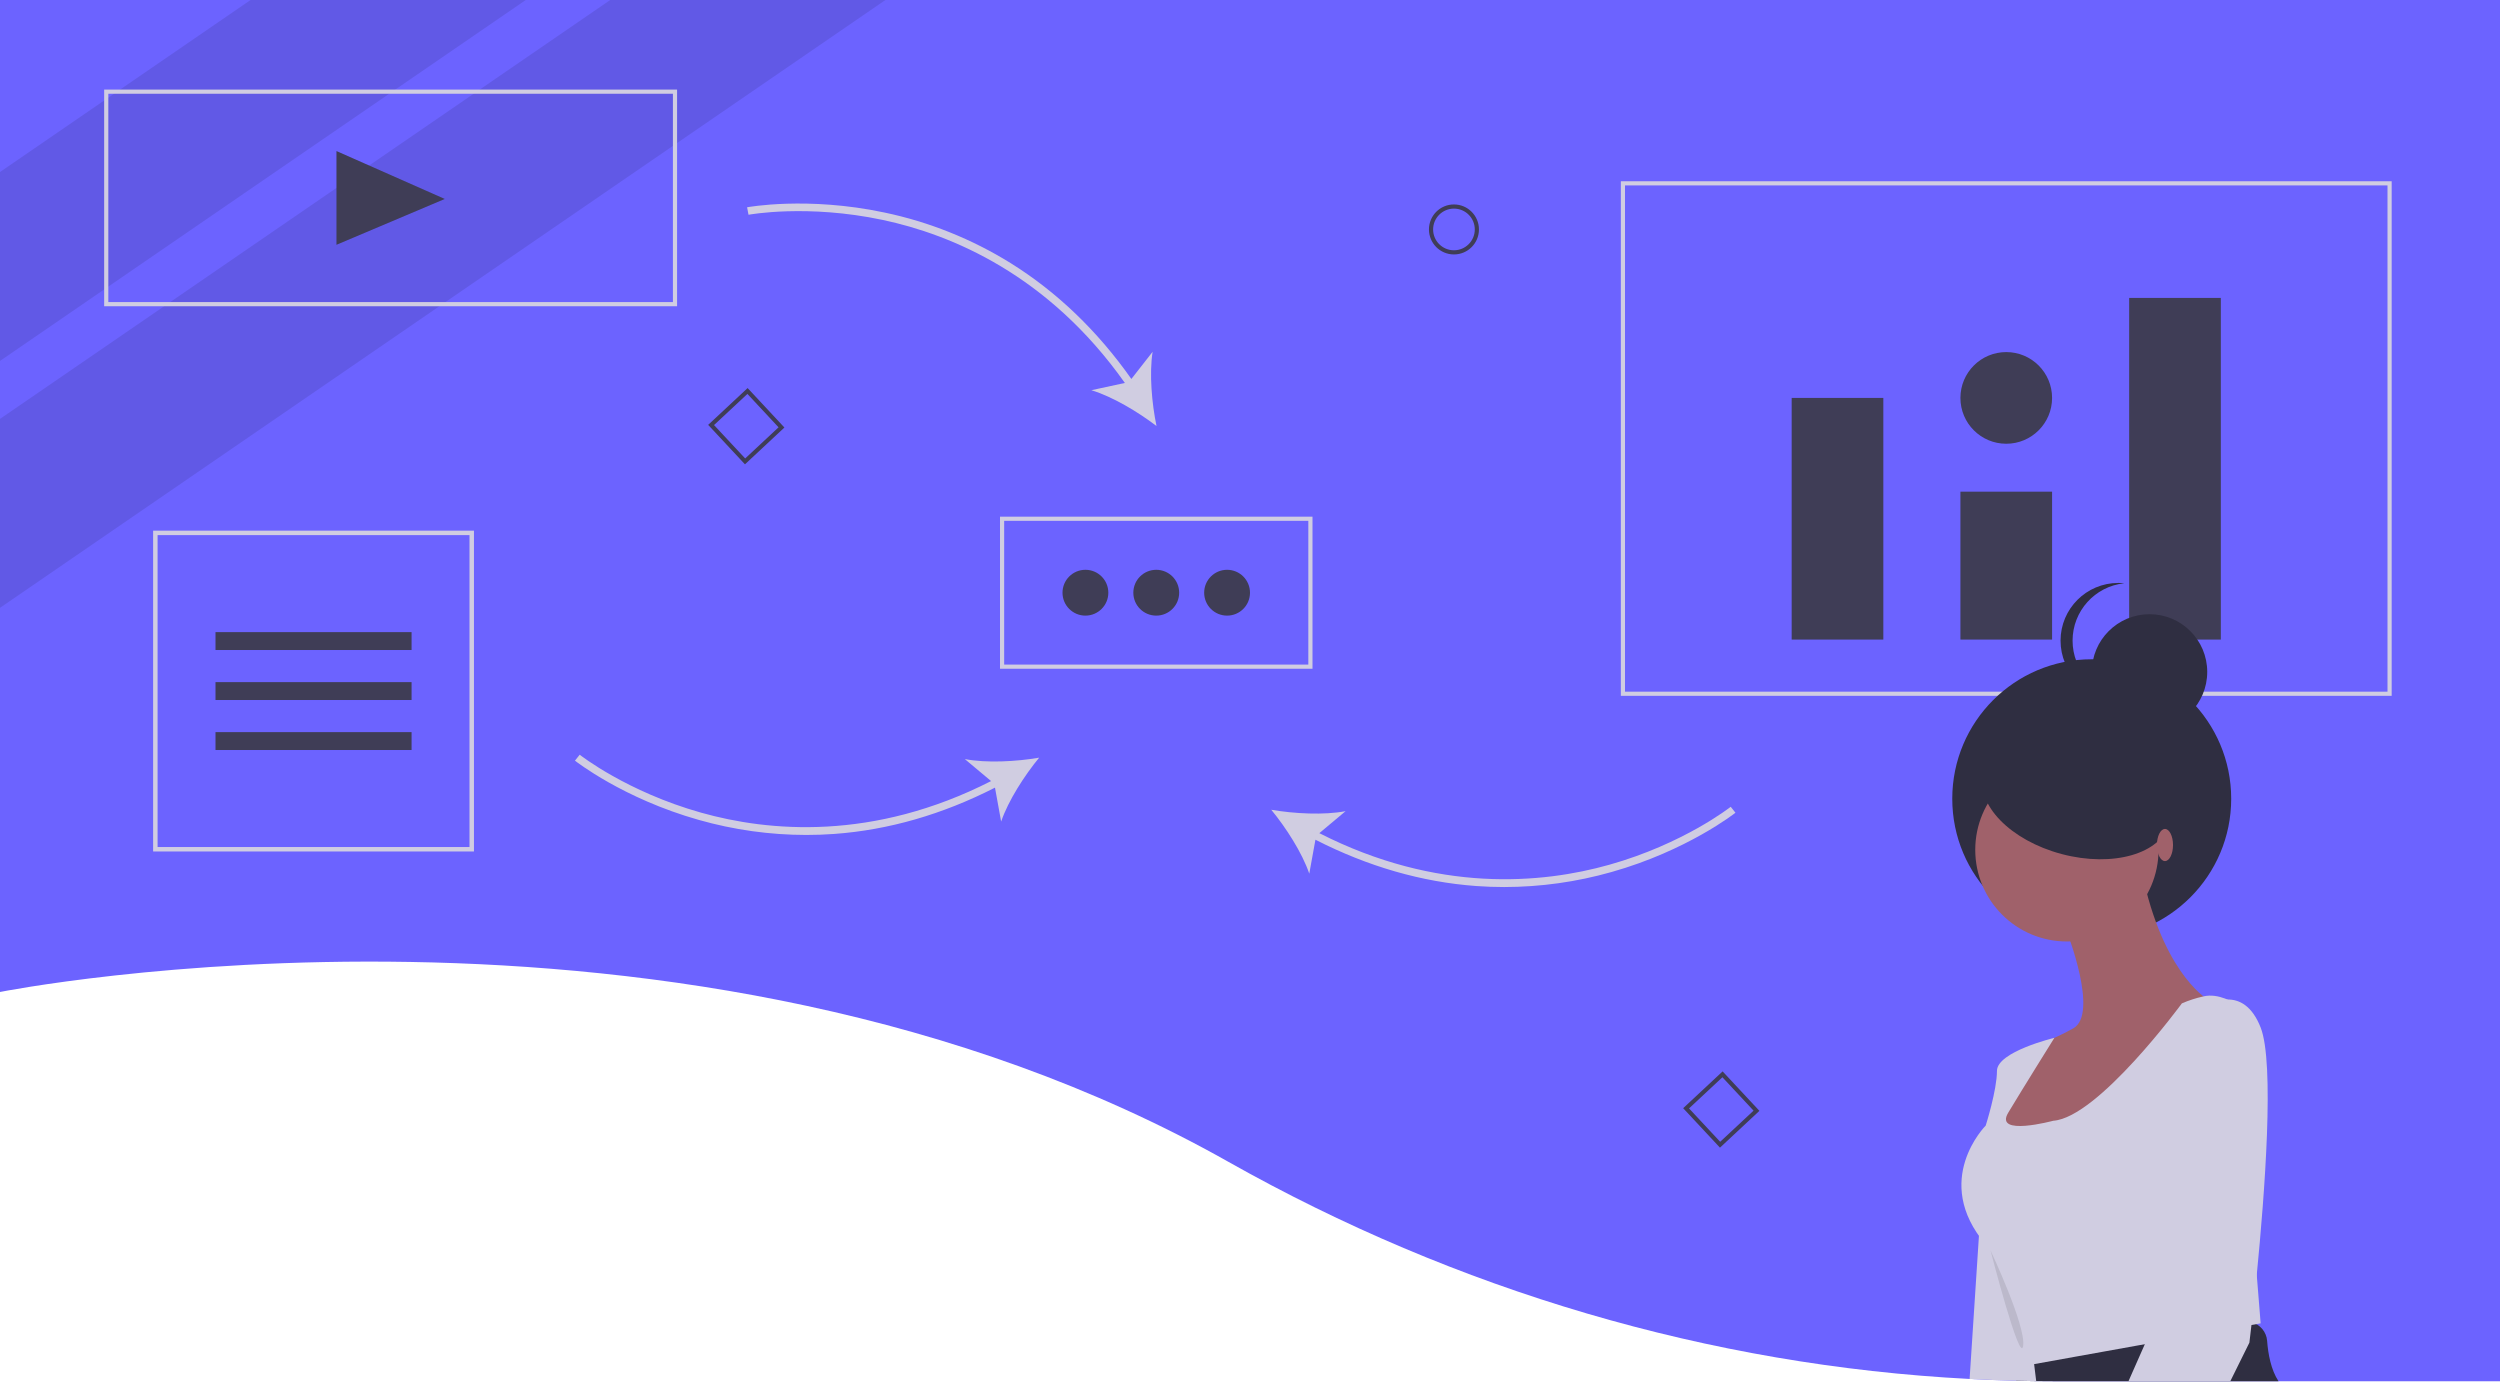
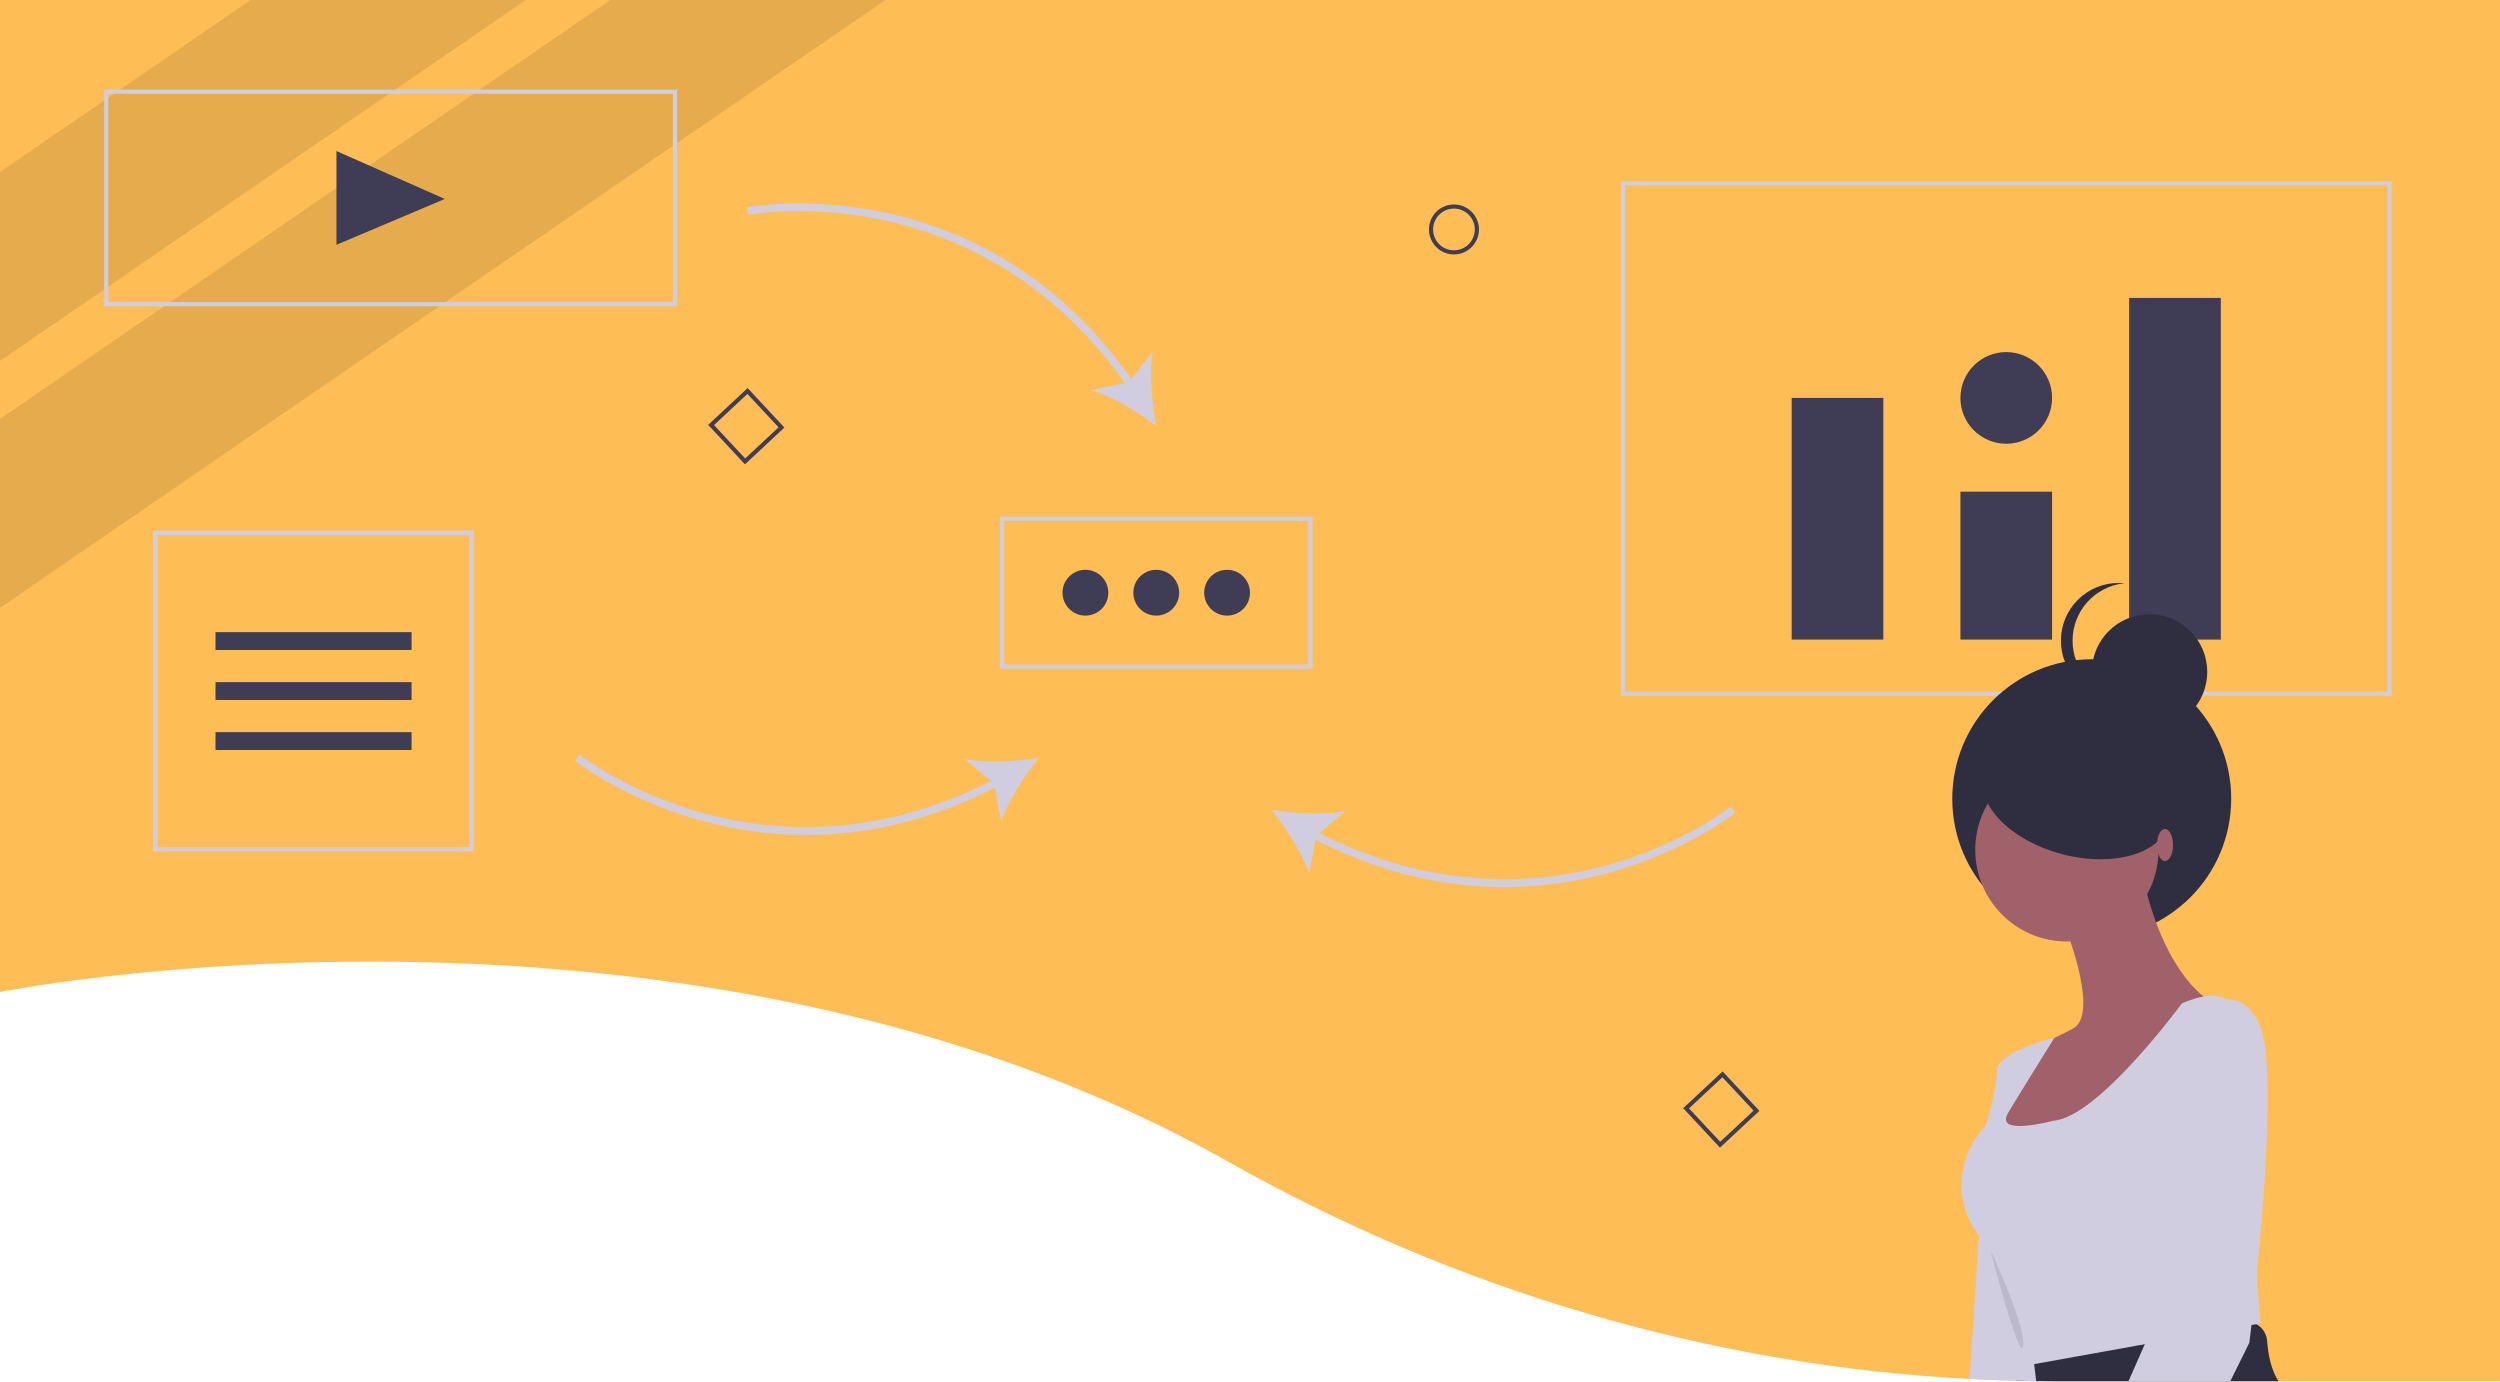
- <svg xmlns="http://www.w3.org/2000/svg" id="a7bd42df-0eaf-4f58-b315-9606670bfe25" data-name="Layer 1" width="1200" height="663" viewBox="0 0 1200 663">
-   <path d="M1200-.5v663H986.44q-4.53,0-9.06-.06l-2.16-.03q-3.675-.045-7.35-.15-11.25-.27-22.46-.86C820.5,654.92,698.87,618.79,589.56,557.14,328.79,410.05,0,475.65,0,475.65V-.5Z" transform="translate(0 0.5)" fill="#6c63ff" />
-   <polygon points="252.36 0 188.27 44 117.04 92.9 109.4 98.15 51 138.24 0 173.25 0 82.56 23 66.77 27.89 63.41 51 47.55 56.16 44 120.26 0 252.36 0" opacity="0.1" />
-   <polygon points="425 0 324 69.34 227.04 135.9 219.4 141.15 212.33 146 0 291.76 0 201.06 80.22 146 133 109.77 137.89 106.41 228.8 44 292.9 0 425 0" opacity="0.1" />
-   <path d="M1148,333.5H778V86.5h370Zm-368-2h366V88.5H780Z" transform="translate(0 0.5)" fill="#d0cde1" />
-   <rect x="860" y="191" width="44" height="116" fill="#3f3d56" />
-   <rect x="941" y="236" width="44" height="71" fill="#3f3d56" />
-   <rect x="1022" y="143" width="44" height="164" fill="#3f3d56" />
+ <svg xmlns="http://www.w3.org/2000/svg" width="1200" height="663" data-name="Layer 1" viewBox="0 0 1200 663">
+   <path fill="#ffbe55" d="M1200 0v663H986.44q-4.53 0-9.06-.06l-2.16-.03q-3.675-.045-7.35-.15-11.25-.27-22.46-.86c-124.91-6.48-246.54-42.61-355.85-104.26C328.79 410.55 0 476.15 0 476.15V0z" />
+   <path d="M252.36 0l-64.09 44-71.23 48.9-7.64 5.25L51 138.24 0 173.25V82.56l23-15.79 4.89-3.36L51 47.55 56.16 44l64.1-44h132.1zM425 0L324 69.34l-96.96 66.56-7.64 5.25-7.07 4.85L0 291.76v-90.7L80.22 146 133 109.77l4.89-3.36L228.8 44l64.1-44H425z" opacity=".1" />
+   <path fill="#d0cde1" d="M1148 334H778V87h370zm-368-2h366V89H780z" />
+   <path fill="#3f3d56" d="M860 191h44v116h-44zM941 236h44v71h-44zM1022 143h44v164h-44z" />
  <circle cx="963" cy="191" r="22" fill="#3f3d56" />
-   <path d="M325,146.5H50V42.5H325Zm-273-2H323V44.5H52Z" transform="translate(0 0.5)" fill="#d0cde1" />
-   <path d="M630,320.5H480v-73H630Zm-148-2H628v-69H482Z" transform="translate(0 0.5)" fill="#d0cde1" />
-   <polygon points="161.5 72.5 213.5 95.5 161.5 117.5 161.5 72.5" fill="#3f3d56" />
+   <path fill="#d0cde1" d="M325 147H50V43h275zm-273-2h271V45H52zM630 321H480v-73h150zm-148-2h146v-69H482z" />
+   <path fill="#3f3d56" d="M161.5 72.5l52 23-52 22v-45z" />
  <circle cx="521" cy="284.5" r="11" fill="#3f3d56" />
  <circle cx="555" cy="284.5" r="11" fill="#3f3d56" />
  <circle cx="589" cy="284.5" r="11" fill="#3f3d56" />
-   <path d="M553.257,168.361l-10.198,13.043c-16.26-23.07-35.729-41.771-57.928-55.594a188.158,188.158,0,0,0-60.647-24.309C387.449,93.645,358.886,98.945,358.602,98.999l.686,3.584c.277-.053,28.115-5.217,64.438,2.489,32.899,6.98,79.478,26.265,116.212,78.248l-16.083,3.479c10.121,3.06,22.509,10.468,31.272,17.204C552.876,193.183,551.604,178.805,553.257,168.361Z" transform="translate(0 0.5)" fill="#d0cde1" />
-   <path d="M830.743,386.757c-.221.176-22.564,17.77-58.336,27.841-32.334,9.105-82.482,13.687-139.129-15.183l12.611-10.564c-10.382,2.004-24.794,1.216-35.684-.668,7.028,8.531,14.848,20.663,18.248,30.675l2.954-16.295c25.132,12.846,51.068,20.332,77.15,22.229q6.711.489,13.439.488a189.386,189.386,0,0,0,51.552-7.212c36.434-10.289,59.244-28.279,59.47-28.459Z" transform="translate(0 0.5)" fill="#d0cde1" />
-   <path d="M278.257,361.757c.221.176,22.564,17.77,58.336,27.841,32.334,9.105,82.482,13.687,139.129-15.183l-12.611-10.564c10.382,2.004,24.794,1.216,35.684-.668-7.028,8.531-14.848,20.663-18.248,30.675l-2.954-16.295c-25.132,12.846-51.068,20.332-77.15,22.229q-6.711.489-13.439.488a189.386,189.386,0,0,1-51.552-7.212c-36.434-10.289-59.244-28.279-59.47-28.459Z" transform="translate(0 0.5)" fill="#d0cde1" />
-   <path d="M227.5,408.211h-154v-154h154ZM75.639,406.073H225.361V256.35H75.639Z" transform="translate(0 0.5)" fill="#d0cde1" />
-   <rect x="103.444" y="303.419" width="94.111" height="8.584" fill="#3f3d56" />
-   <rect x="103.444" y="327.419" width="94.111" height="8.584" fill="#3f3d56" />
-   <rect x="103.444" y="351.419" width="94.111" height="8.584" fill="#3f3d56" />
-   <path d="M685.896,109.635a12,12,0,1,1,12,12A12.013,12.013,0,0,1,685.896,109.635Zm2,0a10,10,0,1,0,10-10A10.011,10.011,0,0,0,687.896,109.635Z" transform="translate(0 0.5)" fill="#3f3d56" />
-   <path d="M825.581,550.372,807.917,531.434l18.938-17.664L844.519,532.708ZM810.733,531.532l14.946,16.024L841.704,532.61l-14.946-16.024Z" transform="translate(0 0.5)" fill="#3f3d56" />
-   <path d="M357.581,222.372,339.917,203.434l18.938-17.664L376.519,204.708ZM342.733,203.532l14.946,16.024L373.704,204.61l-14.946-16.024Z" transform="translate(0 0.5)" fill="#3f3d56" />
+   <path fill="#d0cde1" d="M553.257 168.861l-10.198 13.044c-16.26-23.07-35.73-41.771-57.928-55.594a188.158 188.158 0 00-60.648-24.309c-37.034-7.857-65.597-2.557-65.881-2.503l.686 3.584c.278-.054 28.116-5.217 64.438 2.489 32.899 6.98 79.478 26.264 116.211 78.248l-16.082 3.479c10.12 3.06 22.51 10.467 31.272 17.204-2.25-10.82-3.523-25.198-1.87-35.642zM830.743 387.257c-.221.176-22.564 17.77-58.335 27.84-32.334 9.106-82.482 13.688-139.13-15.182l12.612-10.564c-10.382 2.004-24.795 1.217-35.684-.668 7.028 8.53 14.848 20.662 18.248 30.675l2.954-16.295c25.131 12.846 51.068 20.332 77.15 22.229q6.71.49 13.439.488a189.386 189.386 0 0051.552-7.212c36.434-10.29 59.244-28.279 59.47-28.459zM278.257 362.257c.221.176 22.564 17.77 58.335 27.84 32.334 9.106 82.482 13.688 139.13-15.182l-12.612-10.564c10.382 2.004 24.795 1.217 35.684-.668-7.028 8.53-14.848 20.662-18.248 30.675l-2.954-16.295c-25.131 12.846-51.068 20.332-77.15 22.229q-6.71.49-13.439.488a189.386 189.386 0 01-51.552-7.212c-36.434-10.29-59.244-28.279-59.47-28.459zM227.5 408.711h-154v-154h154zm-151.861-2.138H225.36V256.85H75.64z" />
+   <path fill="#3f3d56" d="M103.444 303.419h94.111v8.584h-94.111zM103.444 327.419h94.111v8.584h-94.111zM103.444 351.419h94.111v8.584h-94.111zM685.896 110.135a12 12 0 1112 12 12.013 12.013 0 01-12-12zm2 0a10 10 0 1010-10 10.011 10.011 0 00-10 10zM825.581 550.872l-17.664-18.938 18.938-17.664 17.664 18.938zm-14.848-18.84l14.946 16.024 16.025-14.946-14.947-16.024zM357.581 222.872l-17.664-18.938 18.938-17.664 17.664 18.938zm-14.848-18.84l14.946 16.024 16.025-14.946-14.947-16.024z" />
  <circle cx="1004.032" cy="383.394" r="66.944" fill="#2f2e41" />
-   <path d="M1093.68,662.5H986.44q-4.53,0-9.06-.06l-2.16-.03q-3.675-.045-7.35-.15l-2.38-9.41,4.76-.81,5.72-.97,54.88-9.32,45.7-7.76a9.828,9.828,0,0,1,4.3.21,10.007,10.007,0,0,1,7.37,8.92C1088.68,649.35,1090.06,656.96,1093.68,662.5Z" transform="translate(0 0.5)" fill="#2f2e41" />
+   <path fill="#2f2e41" d="M1093.68 663H986.44q-4.53 0-9.06-.06l-2.16-.03q-3.675-.045-7.35-.15l-2.38-9.41 4.76-.81 5.72-.97 54.88-9.32 45.7-7.76a9.828 9.828 0 0 1 4.3.21 10.007 10.007 0 0 1 7.37 8.92c.46 6.23 1.84 13.84 5.46 19.38z" />
  <circle cx="992.111" cy="407.925" r="43.99" fill="#a0616a" />
-   <path d="M992.111,446.784s15.435,39.359,3.087,46.305-18.522,7.718-18.522,7.718L963.556,523.188l-7.718,23.153,61.74,2.315,43.218-68.686s-20.837-10.805-31.642-57.11Z" transform="translate(0 0.5)" fill="#a0616a" />
-   <path d="M1072.76,481.127s-7.85-5.158-15.116-3.351a56.17,56.17,0,0,0-10.352,3.351s-40.131,54.795-61.74,56.338c0,0-28.555,7.718-21.609-3.859s22.165-35.942,22.165-35.942-27.567,6.615-27.567,15.876-5.402,26.24-5.402,26.24-26.24,26.24,0,57.11,16.207,58.653,16.207,58.653l115.763-20.837Z" transform="translate(0 0.5)" fill="#d0cde1" />
-   <path d="M967.87,662.26q-11.25-.27-22.46-.86l4.48-68.68.93-14.35,20.84,39.36s1.86,13.75,4.31,33.34c.14,1.05.27,2.11.41,3.2.32,2.64.66,5.37,1,8.17l-2.16-.03Q971.545,662.365,967.87,662.26Z" transform="translate(0 0.5)" fill="#d0cde1" />
+   <path fill="#a0616a" d="M992.111 447.284s15.435 39.36 3.087 46.305-18.522 7.718-18.522 7.718l-13.12 22.38-7.717 23.153 61.74 2.316 43.218-68.687s-20.837-10.804-31.642-57.11z" />
+   <path fill="#d0cde1" d="M1072.76 481.627s-7.85-5.157-15.116-3.35a56.17 56.17 0 0 0-10.352 3.35s-40.132 54.795-61.74 56.338c0 0-28.556 7.718-21.61-3.859s22.165-35.941 22.165-35.941-27.567 6.615-27.567 15.876-5.402 26.24-5.402 26.24-26.24 26.24 0 57.11 16.206 58.653 16.206 58.653l115.764-20.838z" />
+   <path fill="#d0cde1" d="M967.87 662.76q-11.25-.27-22.46-.86l4.48-68.68.93-14.35 20.84 39.36s1.86 13.75 4.31 33.34c.14 1.05.27 2.11.41 3.2.32 2.64.66 5.37 1 8.17l-2.16-.03q-3.675-.045-7.35-.15z" />
  <circle cx="1031.769" cy="322.519" r="27.701" fill="#2f2e41" />
-   <path d="M994.835,307.014a27.704,27.704,0,0,1,24.816-27.551,28.007,28.007,0,0,0-2.886-.15,27.701,27.701,0,0,0,0,55.402,28.007,28.007,0,0,0,2.886-.15A27.704,27.704,0,0,1,994.835,307.014Z" transform="translate(0 0.5)" fill="#2f2e41" />
-   <ellipse cx="996.693" cy="382.667" rx="27.701" ry="46.168" transform="translate(370.8887 1248.152) rotate(-75.11841)" fill="#2f2e41" />
-   <path d="M1083.24,611.41c-.9,9.18-1.75,17.08-2.39,22.79-.06.45-.1.88-.15,1.3-.61,5.35-.99,8.47-.99,8.47L1070.54,662.5H1021.66c2.82-6.44,5.48-12.45,7.86-17.79.46-1.01.9-2,1.33-2.96,5.35-11.87,9.11-19.79,9.88-20.55,3.09-3.09,12.74-135.44,12.74-135.44s7.48-6.41,15.68-6.5h.01c5.73-.07,11.82,2.96,15.95,13.44C1091.85,509.82,1087.09,572.31,1083.24,611.41Z" transform="translate(0 0.5)" fill="#d0cde1" />
-   <path d="M955.459,599.732s17.031,36.114,15.651,45.77S955.459,599.732,955.459,599.732Z" transform="translate(0 0.5)" opacity="0.1" />
-   <ellipse cx="1039.188" cy="405.609" rx="3.859" ry="7.718" fill="#a0616a" />
+   <path fill="#2f2e41" d="M994.835 307.514a27.704 27.704 0 0 1 24.815-27.55 28.007 28.007 0 0 0-2.885-.15 27.701 27.701 0 0 0 0 55.401 28.007 28.007 0 0 0 2.885-.15 27.704 27.704 0 0 1-24.815-27.55z" />
+   <ellipse cx="996.693" cy="382.667" fill="#2f2e41" rx="27.701" ry="46.168" transform="rotate(-75.118 997.018 382.917)" />
+   <path fill="#d0cde1" d="M1083.24 611.91c-.9 9.18-1.75 17.08-2.39 22.79-.06.45-.1.88-.15 1.3-.61 5.35-.99 8.47-.99 8.47l-9.17 18.53h-48.88c2.82-6.44 5.48-12.45 7.86-17.79.46-1.01.9-2 1.33-2.96 5.35-11.87 9.11-19.79 9.88-20.55 3.09-3.09 12.74-135.44 12.74-135.44s7.48-6.41 15.68-6.5h.01c5.73-.07 11.82 2.96 15.95 13.44 6.74 17.12 1.98 79.61-1.87 118.71z" />
+   <path d="M955.459 600.232s17.03 36.114 15.65 45.77-15.65-45.77-15.65-45.77z" opacity=".1" />
+   <ellipse cx="1039.188" cy="405.609" fill="#a0616a" rx="3.859" ry="7.718" />
</svg>
